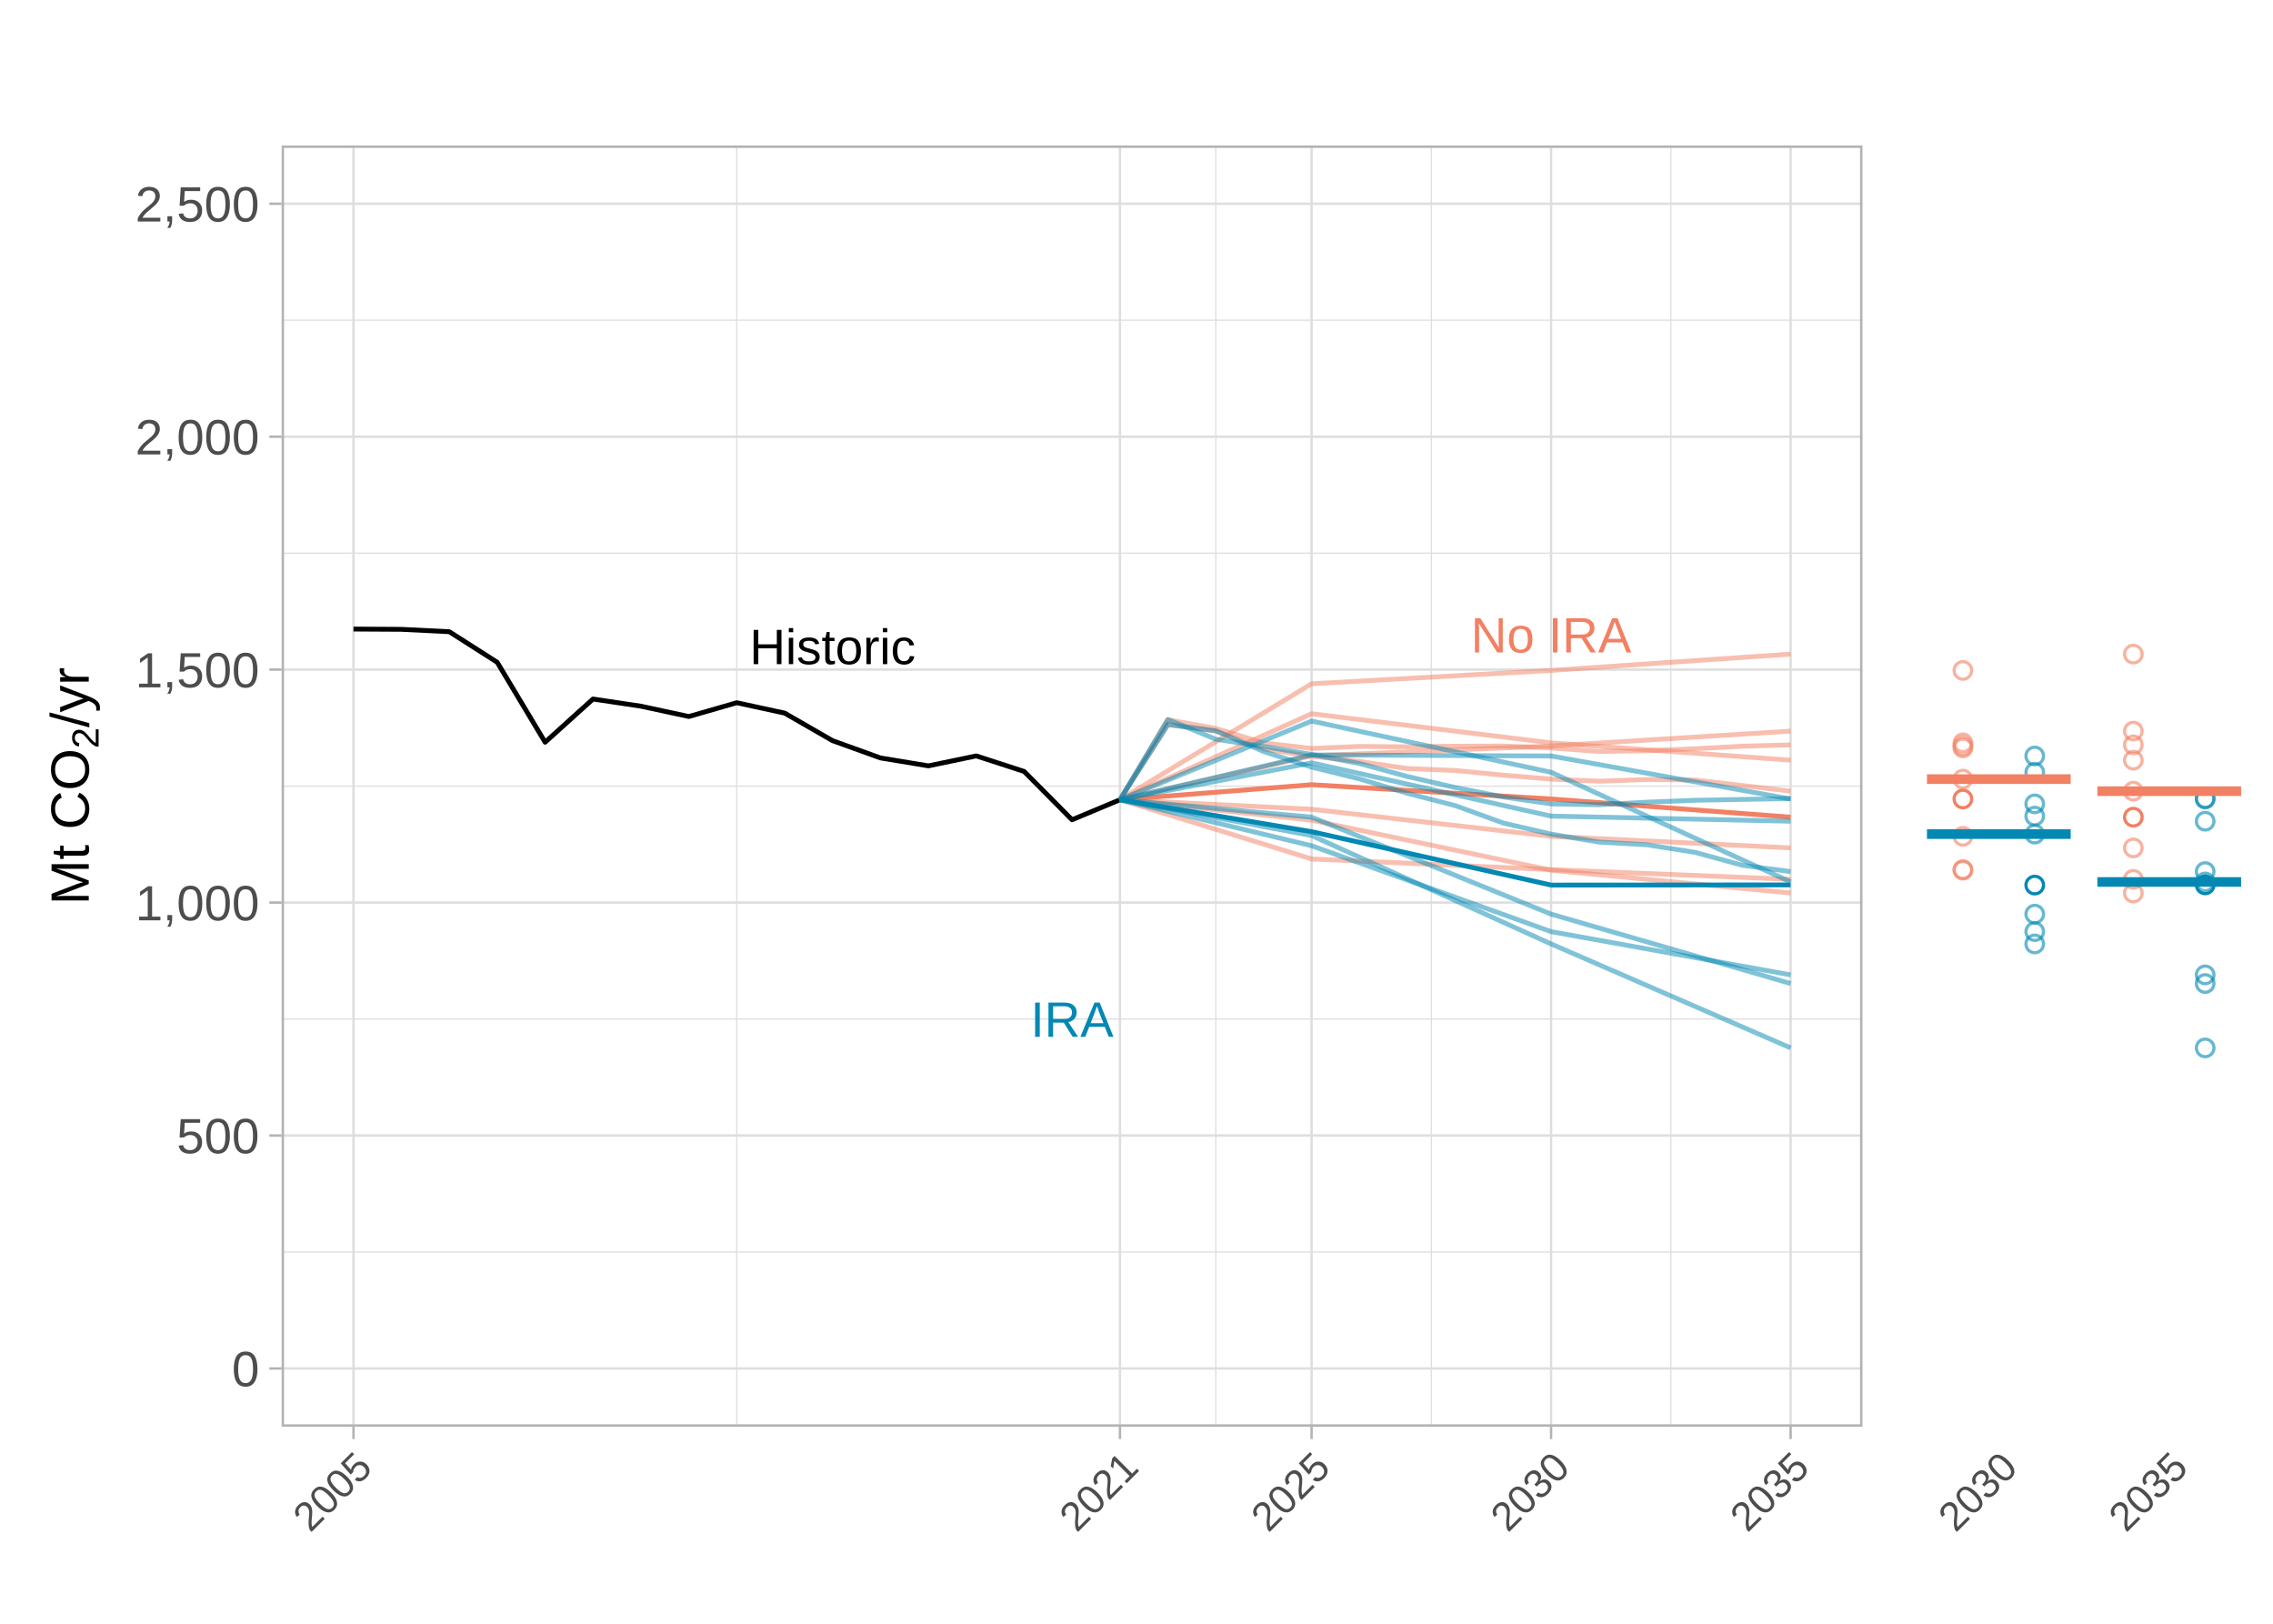
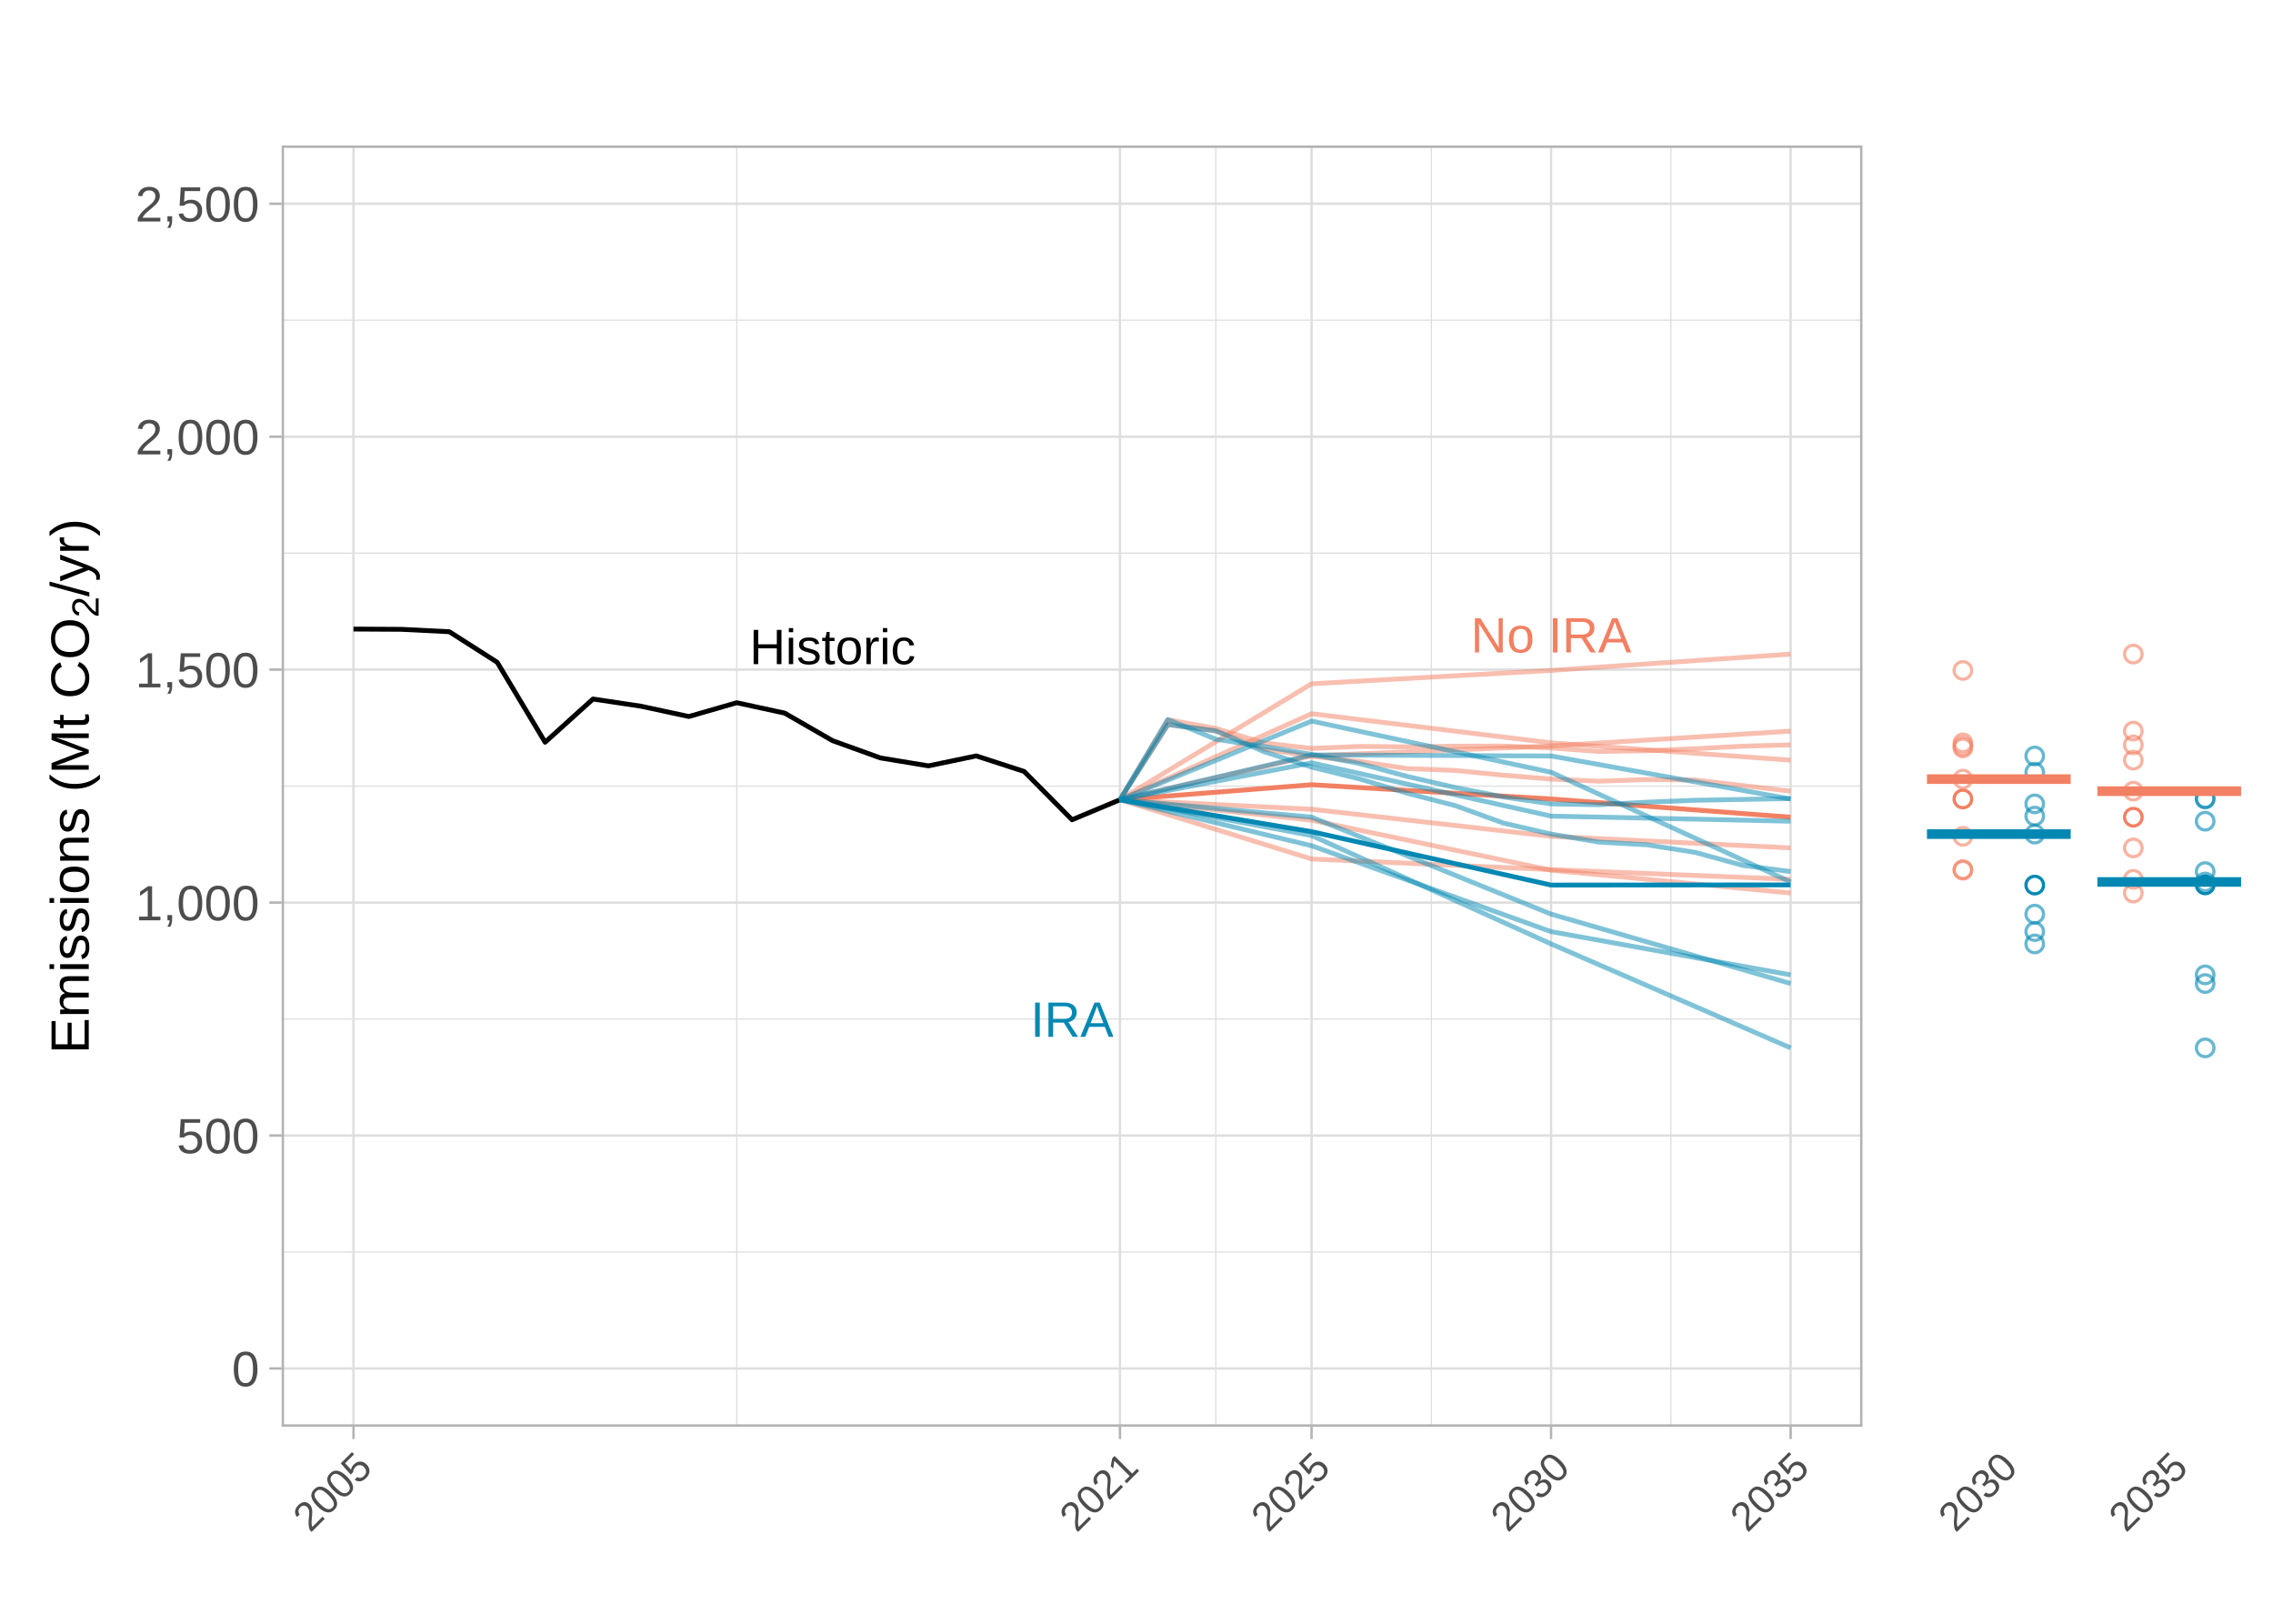
<svg xmlns="http://www.w3.org/2000/svg" class="svglite" width="504.00pt" height="360.00pt" viewBox="0 0 504.00 360.00">
  <defs>
    <style type="text/css">
    .svglite line, .svglite polyline, .svglite polygon, .svglite path, .svglite rect, .svglite circle {
      fill: none;
      stroke: #000000;
      stroke-linecap: round;
      stroke-linejoin: round;
      stroke-miterlimit: 10.00;
    }
    .svglite text {
      white-space: pre;
    }
  </style>
  </defs>
  <rect width="100%" height="100%" style="stroke: none; fill: #FFFFFF;" />
  <defs>
    <clipPath id="cpMC4wMHw1MDQuMDB8MC4wMHwzNjAuMDA=">
      <rect x="0.00" y="0.00" width="504.00" height="360.00" />
    </clipPath>
  </defs>
  <g clip-path="url(#cpMC4wMHw1MDQuMDB8MC4wMHwzNjAuMDA=)">
    <rect x="0" y="0.00" width="504.00" height="360.00" style="stroke-width: 1.07; stroke: #FFFFFF; fill: #FFFFFF;" />
  </g>
  <defs>
    <clipPath id="cpNS40OHw0MjIuOTR8NS40OHwzNTQuNTI=">
      <rect x="5.48" y="5.48" width="417.46" height="349.04" />
    </clipPath>
  </defs>
  <g clip-path="url(#cpNS40OHw0MjIuOTR8NS40OHwzNTQuNTI=)">
    <rect x="5.48" y="5.48" width="417.46" height="349.04" style="stroke-width: 1.07; stroke: #FFFFFF; fill: #FFFFFF;" />
  </g>
  <g clip-path="url(#cpMC4wMHw1MDQuMDB8MC4wMHwzNjAuMDA=)">
</g>
  <defs>
    <clipPath id="cpNjIuNDV8NDEyLjk3fDMyLjI2fDMxNi4zMg==">
      <rect x="62.45" y="32.26" width="350.52" height="284.06" />
    </clipPath>
  </defs>
  <g clip-path="url(#cpNjIuNDV8NDEyLjk3fDMyLjI2fDMxNi4zMg==)">
    <rect x="62.45" y="32.26" width="350.52" height="284.06" style="stroke-width: 1.07; stroke: none; fill: #FFFFFF;" />
    <polyline points="62.45,277.58 412.97,277.58 " style="stroke-width: 0.27; stroke: #DEDEDE; stroke-linecap: butt;" />
    <polyline points="62.45,225.93 412.97,225.93 " style="stroke-width: 0.27; stroke: #DEDEDE; stroke-linecap: butt;" />
    <polyline points="62.45,174.29 412.97,174.29 " style="stroke-width: 0.27; stroke: #DEDEDE; stroke-linecap: butt;" />
    <polyline points="62.45,122.64 412.97,122.64 " style="stroke-width: 0.27; stroke: #DEDEDE; stroke-linecap: butt;" />
    <polyline points="62.45,70.99 412.97,70.99 " style="stroke-width: 0.27; stroke: #DEDEDE; stroke-linecap: butt;" />
    <polyline points="163.36,316.32 163.36,32.26 " style="stroke-width: 0.27; stroke: #DEDEDE; stroke-linecap: butt;" />
    <polyline points="269.58,316.32 269.58,32.26 " style="stroke-width: 0.27; stroke: #DEDEDE; stroke-linecap: butt;" />
    <polyline points="317.38,316.32 317.38,32.26 " style="stroke-width: 0.27; stroke: #DEDEDE; stroke-linecap: butt;" />
    <polyline points="370.49,316.32 370.49,32.26 " style="stroke-width: 0.27; stroke: #DEDEDE; stroke-linecap: butt;" />
    <polyline points="62.45,303.40 412.97,303.40 " style="stroke-width: 0.53; stroke: #DEDEDE; stroke-linecap: butt;" />
    <polyline points="62.45,251.76 412.97,251.76 " style="stroke-width: 0.53; stroke: #DEDEDE; stroke-linecap: butt;" />
    <polyline points="62.45,200.11 412.97,200.11 " style="stroke-width: 0.53; stroke: #DEDEDE; stroke-linecap: butt;" />
    <polyline points="62.45,148.46 412.97,148.46 " style="stroke-width: 0.53; stroke: #DEDEDE; stroke-linecap: butt;" />
    <polyline points="62.45,96.82 412.97,96.82 " style="stroke-width: 0.53; stroke: #DEDEDE; stroke-linecap: butt;" />
    <polyline points="62.45,45.17 412.97,45.17 " style="stroke-width: 0.53; stroke: #DEDEDE; stroke-linecap: butt;" />
    <polyline points="78.38,316.32 78.38,32.26 " style="stroke-width: 0.53; stroke: #DEDEDE; stroke-linecap: butt;" />
    <polyline points="248.33,316.32 248.33,32.26 " style="stroke-width: 0.53; stroke: #DEDEDE; stroke-linecap: butt;" />
    <polyline points="290.82,316.32 290.82,32.26 " style="stroke-width: 0.53; stroke: #DEDEDE; stroke-linecap: butt;" />
    <polyline points="343.93,316.32 343.93,32.26 " style="stroke-width: 0.53; stroke: #DEDEDE; stroke-linecap: butt;" />
    <polyline points="397.04,316.32 397.04,32.26 " style="stroke-width: 0.53; stroke: #DEDEDE; stroke-linecap: butt;" />
    <polyline points="78.38,139.47 89.00,139.53 99.63,140.06 110.25,146.84 120.87,164.56 131.49,154.98 142.11,156.57 152.74,158.86 163.36,155.80 173.98,158.10 184.60,164.21 195.22,168.04 205.85,169.80 216.47,167.59 227.09,171.04 237.71,181.75 248.33,177.31 " style="stroke-width: 1.07; stroke-linecap: butt;" />
    <polyline points="248.33,177.31 290.82,173.98 343.93,177.14 397.04,181.18 " style="stroke-width: 1.07; stroke: #F28063; stroke-linecap: butt;" />
    <polyline points="248.33,177.31 290.82,179.42 343.93,185.42 397.04,187.99 " style="stroke-width: 1.07; stroke: #F28063; stroke-opacity: 0.50; stroke-linecap: butt;" />
    <polyline points="248.33,177.31 290.82,151.60 343.93,148.64 397.04,145.02 " style="stroke-width: 1.07; stroke: #F28063; stroke-opacity: 0.50; stroke-linecap: butt;" />
    <polyline points="248.33,177.31 290.82,167.56 343.93,165.39 397.04,162.10 " style="stroke-width: 1.07; stroke: #F28063; stroke-opacity: 0.50; stroke-linecap: butt;" />
    <polyline points="248.33,177.31 290.82,190.44 343.93,192.80 397.04,194.96 " style="stroke-width: 1.07; stroke: #F28063; stroke-opacity: 0.50; stroke-linecap: butt;" />
    <polyline points="248.33,177.31 258.96,160.64 269.58,162.07 280.20,166.07 290.82,167.67 301.44,168.82 312.06,170.40 322.69,170.82 333.31,171.86 343.93,172.74 354.55,173.20 365.17,172.83 375.80,172.93 386.42,174.17 397.04,175.41 " style="stroke-width: 1.07; stroke: #F28063; stroke-opacity: 0.50; stroke-linecap: butt;" />
    <polyline points="248.33,177.31 290.82,158.24 343.93,164.70 397.04,168.54 " style="stroke-width: 1.07; stroke: #F28063; stroke-opacity: 0.50; stroke-linecap: butt;" />
    <polyline points="248.33,177.31 290.82,181.84 343.93,192.94 397.04,197.99 " style="stroke-width: 1.07; stroke: #F28063; stroke-opacity: 0.50; stroke-linecap: butt;" />
    <polyline points="248.33,177.31 258.96,159.57 269.58,161.50 280.20,164.71 290.82,165.93 301.44,165.49 312.06,165.58 322.69,165.44 333.31,165.40 343.93,165.83 354.55,166.61 365.17,166.45 375.80,166.00 386.42,165.44 397.04,165.15 " style="stroke-width: 1.07; stroke: #F28063; stroke-opacity: 0.50; stroke-linecap: butt;" />
    <polyline points="248.33,177.31 290.82,184.39 343.93,196.23 397.04,196.19 " style="stroke-width: 1.07; stroke: #0388B3; stroke-linecap: butt;" />
    <polyline points="248.33,177.31 290.82,181.17 343.93,202.67 397.04,218.06 " style="stroke-width: 1.07; stroke: #0388B3; stroke-opacity: 0.50; stroke-linecap: butt;" />
    <polyline points="248.33,177.31 290.82,169.13 343.93,180.94 397.04,182.07 " style="stroke-width: 1.07; stroke: #0388B3; stroke-opacity: 0.50; stroke-linecap: butt;" />
    <polyline points="248.33,177.31 290.82,167.38 343.93,167.61 397.04,177.15 " style="stroke-width: 1.07; stroke: #0388B3; stroke-opacity: 0.50; stroke-linecap: butt;" />
    <polyline points="248.33,177.31 290.82,187.51 343.93,206.55 397.04,216.14 " style="stroke-width: 1.07; stroke: #0388B3; stroke-opacity: 0.50; stroke-linecap: butt;" />
    <polyline points="248.33,177.31 258.96,160.66 269.58,162.03 280.20,166.63 290.82,170.08 301.44,172.69 312.06,175.88 322.69,178.62 333.31,182.47 343.93,184.93 354.55,186.70 365.17,187.30 375.80,188.97 386.42,191.86 397.04,193.24 " style="stroke-width: 1.07; stroke: #0388B3; stroke-opacity: 0.50; stroke-linecap: butt;" />
    <polyline points="248.33,177.31 290.82,159.87 343.93,171.22 397.04,195.54 " style="stroke-width: 1.07; stroke: #0388B3; stroke-opacity: 0.50; stroke-linecap: butt;" />
    <polyline points="248.33,177.31 290.82,185.25 343.93,209.28 397.04,232.33 " style="stroke-width: 1.07; stroke: #0388B3; stroke-opacity: 0.50; stroke-linecap: butt;" />
    <polyline points="248.33,177.31 258.96,159.53 269.58,163.90 280.20,165.52 290.82,167.26 301.44,169.28 312.06,172.16 322.69,174.60 333.31,176.69 343.93,178.23 354.55,178.42 365.17,177.85 375.80,177.43 386.42,177.24 397.04,177.05 " style="stroke-width: 1.07; stroke: #0388B3; stroke-opacity: 0.50; stroke-linecap: butt;" />
    <text x="184.60" y="147.25" text-anchor="middle" style="font-size: 11.04px; font-family: &quot;Arial&quot;;" textLength="36.76px" lengthAdjust="spacingAndGlyphs">Historic</text>
    <text x="343.93" y="144.66" text-anchor="middle" style="font-size: 11.04px;fill: #F28063; font-family: &quot;Arial&quot;;" textLength="35.55px" lengthAdjust="spacingAndGlyphs">No IRA</text>
    <text x="237.71" y="229.88" text-anchor="middle" style="font-size: 11.04px;fill: #0388B3; font-family: &quot;Arial&quot;;" textLength="18.39px" lengthAdjust="spacingAndGlyphs">IRA</text>
    <rect x="62.45" y="32.26" width="350.52" height="284.06" style="stroke-width: 1.07; stroke: #B3B3B3;" />
  </g>
  <g clip-path="url(#cpMC4wMHw1MDQuMDB8MC4wMHwzNjAuMDA=)">
    <text x="57.52" y="307.34" text-anchor="end" style="font-size: 11.00px;fill: #4D4D4D; font-family: &quot;Arial&quot;;" textLength="6.12px" lengthAdjust="spacingAndGlyphs">0</text>
    <text x="57.52" y="255.69" text-anchor="end" style="font-size: 11.00px;fill: #4D4D4D; font-family: &quot;Arial&quot;;" textLength="18.36px" lengthAdjust="spacingAndGlyphs">500</text>
    <text x="57.52" y="204.05" text-anchor="end" style="font-size: 11.00px;fill: #4D4D4D; font-family: &quot;Arial&quot;;" textLength="27.54px" lengthAdjust="spacingAndGlyphs">1,000</text>
    <text x="57.52" y="152.40" text-anchor="end" style="font-size: 11.00px;fill: #4D4D4D; font-family: &quot;Arial&quot;;" textLength="27.54px" lengthAdjust="spacingAndGlyphs">1,500</text>
    <text x="57.52" y="100.75" text-anchor="end" style="font-size: 11.00px;fill: #4D4D4D; font-family: &quot;Arial&quot;;" textLength="27.54px" lengthAdjust="spacingAndGlyphs">2,000</text>
    <text x="57.52" y="49.11" text-anchor="end" style="font-size: 11.00px;fill: #4D4D4D; font-family: &quot;Arial&quot;;" textLength="27.54px" lengthAdjust="spacingAndGlyphs">2,500</text>
    <polyline points="59.71,303.40 62.45,303.40 " style="stroke-width: 0.53; stroke: #B3B3B3; stroke-linecap: butt;" />
    <polyline points="59.71,251.76 62.45,251.76 " style="stroke-width: 0.53; stroke: #B3B3B3; stroke-linecap: butt;" />
    <polyline points="59.71,200.11 62.45,200.11 " style="stroke-width: 0.53; stroke: #B3B3B3; stroke-linecap: butt;" />
    <polyline points="59.71,148.46 62.45,148.46 " style="stroke-width: 0.53; stroke: #B3B3B3; stroke-linecap: butt;" />
    <polyline points="59.71,96.82 62.45,96.82 " style="stroke-width: 0.53; stroke: #B3B3B3; stroke-linecap: butt;" />
    <polyline points="59.71,45.17 62.45,45.17 " style="stroke-width: 0.53; stroke: #B3B3B3; stroke-linecap: butt;" />
    <polyline points="78.38,319.05 78.38,316.32 " style="stroke-width: 0.53; stroke: #B3B3B3; stroke-linecap: butt;" />
    <polyline points="248.33,319.05 248.33,316.32 " style="stroke-width: 0.53; stroke: #B3B3B3; stroke-linecap: butt;" />
    <polyline points="290.82,319.05 290.82,316.32 " style="stroke-width: 0.53; stroke: #B3B3B3; stroke-linecap: butt;" />
    <polyline points="343.93,319.05 343.93,316.32 " style="stroke-width: 0.53; stroke: #B3B3B3; stroke-linecap: butt;" />
    <polyline points="397.04,319.05 397.04,316.32 " style="stroke-width: 0.53; stroke: #B3B3B3; stroke-linecap: butt;" />
    <text transform="translate(82.94,325.80) rotate(-45)" text-anchor="end" style="font-size: 9.00px;fill: #4D4D4D; font-family: &quot;Arial&quot;;" textLength="20.02px" lengthAdjust="spacingAndGlyphs">2005</text>
    <text transform="translate(252.89,325.80) rotate(-45)" text-anchor="end" style="font-size: 9.00px;fill: #4D4D4D; font-family: &quot;Arial&quot;;" textLength="20.02px" lengthAdjust="spacingAndGlyphs">2021</text>
    <text transform="translate(295.38,325.80) rotate(-45)" text-anchor="end" style="font-size: 9.00px;fill: #4D4D4D; font-family: &quot;Arial&quot;;" textLength="20.02px" lengthAdjust="spacingAndGlyphs">2025</text>
    <text transform="translate(348.49,325.80) rotate(-45)" text-anchor="end" style="font-size: 9.00px;fill: #4D4D4D; font-family: &quot;Arial&quot;;" textLength="20.02px" lengthAdjust="spacingAndGlyphs">2030</text>
    <text transform="translate(401.60,325.80) rotate(-45)" text-anchor="end" style="font-size: 9.00px;fill: #4D4D4D; font-family: &quot;Arial&quot;;" textLength="20.02px" lengthAdjust="spacingAndGlyphs">2035</text>
-     <text transform="translate(19.68,200.62) rotate(-90)" style="font-size: 12.00px; font-family: &quot;Arial&quot;;" textLength="25.34px" lengthAdjust="spacingAndGlyphs">Mt C</text>
-     <text transform="translate(19.68,175.29) rotate(-90)" style="font-size: 12.00px; font-family: &quot;Arial&quot;;" textLength="9.34px" lengthAdjust="spacingAndGlyphs">O</text>
-     <text transform="translate(21.86,165.95) rotate(-90)" style="font-size: 8.40px; font-family: &quot;Arial&quot;;" textLength="4.67px" lengthAdjust="spacingAndGlyphs">2</text>
-     <text transform="translate(19.68,161.28) rotate(-90)" style="font-size: 12.00px; font-family: &quot;Arial&quot;;" textLength="13.33px" lengthAdjust="spacingAndGlyphs">/yr</text>
+     <text transform="translate(19.68,233.64) rotate(-90)" style="font-size: 12.00px; font-family: &quot;Arial&quot;;" textLength="87.36px" lengthAdjust="spacingAndGlyphs">Emissions (Mt C</text>
+     <text transform="translate(19.68,146.27) rotate(-90)" style="font-size: 12.00px; font-family: &quot;Arial&quot;;" textLength="9.34px" lengthAdjust="spacingAndGlyphs">O</text>
+     <text transform="translate(21.86,136.93) rotate(-90)" style="font-size: 8.40px; font-family: &quot;Arial&quot;;" textLength="4.67px" lengthAdjust="spacingAndGlyphs">2</text>
+     <text transform="translate(19.68,132.27) rotate(-90)" style="font-size: 12.00px; font-family: &quot;Arial&quot;;" textLength="17.33px" lengthAdjust="spacingAndGlyphs">/yr)</text>
  </g>
  <defs>
    <clipPath id="cpNDIyLjk0fDQ2MC43M3w1LjQ4fDM1NC41Mg==">
      <rect x="422.94" y="5.48" width="37.79" height="349.04" />
    </clipPath>
  </defs>
  <g clip-path="url(#cpNDIyLjk0fDQ2MC43M3w1LjQ4fDM1NC41Mg==)">
    <rect x="422.94" y="5.48" width="37.79" height="349.04" style="stroke-width: 1.07; stroke: #FFFFFF; fill: #FFFFFF;" />
  </g>
  <g clip-path="url(#cpMC4wMHw1MDQuMDB8MC4wMHwzNjAuMDA=)">
</g>
  <defs>
    <clipPath id="cpNDI1LjY4fDQ2MC43M3wzMi4yNnwzMTYuMzI=">
      <rect x="425.68" y="32.26" width="35.05" height="284.06" />
    </clipPath>
  </defs>
  <g clip-path="url(#cpNDI1LjY4fDQ2MC43M3wzMi4yNnwzMTYuMzI=)">
    <rect x="425.68" y="32.26" width="35.05" height="284.06" style="stroke-width: 1.07; stroke: none; fill: #FFFFFF;" />
    <circle cx="451.17" cy="178.23" r="1.95" style="stroke-width: 0.71; stroke: #0388B3; stroke-opacity: 0.60;" />
    <circle cx="435.24" cy="165.83" r="1.95" style="stroke-width: 0.71; stroke: #F28063; stroke-opacity: 0.60;" />
    <circle cx="451.17" cy="202.67" r="1.95" style="stroke-width: 0.71; stroke: #0388B3; stroke-opacity: 0.60;" />
    <circle cx="435.24" cy="185.42" r="1.95" style="stroke-width: 0.71; stroke: #F28063; stroke-opacity: 0.60;" />
    <circle cx="451.17" cy="180.94" r="1.95" style="stroke-width: 0.71; stroke: #0388B3; stroke-opacity: 0.60;" />
    <circle cx="435.24" cy="148.64" r="1.95" style="stroke-width: 0.71; stroke: #F28063; stroke-opacity: 0.60;" />
    <circle cx="451.17" cy="167.61" r="1.95" style="stroke-width: 0.71; stroke: #0388B3; stroke-opacity: 0.60;" />
    <circle cx="435.24" cy="165.39" r="1.95" style="stroke-width: 0.71; stroke: #F28063; stroke-opacity: 0.60;" />
    <circle cx="451.17" cy="206.55" r="1.95" style="stroke-width: 0.71; stroke: #0388B3; stroke-opacity: 0.60;" />
    <circle cx="435.24" cy="192.80" r="1.95" style="stroke-width: 0.71; stroke: #F28063; stroke-opacity: 0.60;" />
    <circle cx="451.17" cy="184.93" r="1.95" style="stroke-width: 0.71; stroke: #0388B3; stroke-opacity: 0.60;" />
    <circle cx="435.24" cy="172.74" r="1.95" style="stroke-width: 0.71; stroke: #F28063; stroke-opacity: 0.60;" />
    <circle cx="451.17" cy="171.22" r="1.95" style="stroke-width: 0.71; stroke: #0388B3; stroke-opacity: 0.60;" />
    <circle cx="435.24" cy="164.70" r="1.95" style="stroke-width: 0.71; stroke: #F28063; stroke-opacity: 0.60;" />
    <circle cx="451.17" cy="209.28" r="1.95" style="stroke-width: 0.71; stroke: #0388B3; stroke-opacity: 0.60;" />
    <circle cx="435.24" cy="192.94" r="1.95" style="stroke-width: 0.71; stroke: #F28063; stroke-opacity: 0.60;" />
    <circle cx="451.17" cy="196.23" r="1.95" style="stroke-width: 0.71; stroke: #0388B3;" />
    <circle cx="435.24" cy="177.14" r="1.95" style="stroke-width: 0.71; stroke: #F28063;" />
    <line x1="427.27" y1="172.74" x2="459.14" y2="172.74" style="stroke-width: 2.13; stroke: #F28063; stroke-linecap: butt;" />
    <line x1="427.27" y1="184.93" x2="459.14" y2="184.93" style="stroke-width: 2.13; stroke: #0388B3; stroke-linecap: butt;" />
  </g>
  <g clip-path="url(#cpMC4wMHw1MDQuMDB8MC4wMHwzNjAuMDA=)">
    <text transform="translate(447.76,325.80) rotate(-45)" text-anchor="end" style="font-size: 9.00px;fill: #4D4D4D; font-family: &quot;Arial&quot;;" textLength="20.02px" lengthAdjust="spacingAndGlyphs">2030</text>
  </g>
  <defs>
    <clipPath id="cpNDYwLjczfDQ5OC41Mnw1LjQ4fDM1NC41Mg==">
      <rect x="460.73" y="5.48" width="37.79" height="349.04" />
    </clipPath>
  </defs>
  <g clip-path="url(#cpNDYwLjczfDQ5OC41Mnw1LjQ4fDM1NC41Mg==)">
    <rect x="460.73" y="5.48" width="37.79" height="349.04" style="stroke-width: 1.07; stroke: #FFFFFF; fill: #FFFFFF;" />
  </g>
  <g clip-path="url(#cpMC4wMHw1MDQuMDB8MC4wMHwzNjAuMDA=)">
</g>
  <defs>
    <clipPath id="cpNDYzLjQ3fDQ5OC41MnwzMi4yNnwzMTYuMzI=">
      <rect x="463.47" y="32.26" width="35.05" height="284.06" />
    </clipPath>
  </defs>
  <g clip-path="url(#cpNDYzLjQ3fDQ5OC41MnwzMi4yNnwzMTYuMzI=)">
    <rect x="463.47" y="32.26" width="35.05" height="284.06" style="stroke-width: 1.07; stroke: none; fill: #FFFFFF;" />
    <circle cx="488.96" cy="177.05" r="1.95" style="stroke-width: 0.71; stroke: #0388B3; stroke-opacity: 0.60;" />
    <circle cx="473.03" cy="165.15" r="1.95" style="stroke-width: 0.71; stroke: #F28063; stroke-opacity: 0.60;" />
    <circle cx="488.96" cy="218.06" r="1.95" style="stroke-width: 0.71; stroke: #0388B3; stroke-opacity: 0.60;" />
    <circle cx="473.03" cy="187.99" r="1.95" style="stroke-width: 0.71; stroke: #F28063; stroke-opacity: 0.60;" />
    <circle cx="488.96" cy="182.07" r="1.95" style="stroke-width: 0.71; stroke: #0388B3; stroke-opacity: 0.60;" />
    <circle cx="473.03" cy="145.02" r="1.95" style="stroke-width: 0.71; stroke: #F28063; stroke-opacity: 0.60;" />
    <circle cx="488.96" cy="177.15" r="1.95" style="stroke-width: 0.71; stroke: #0388B3; stroke-opacity: 0.60;" />
    <circle cx="473.03" cy="162.10" r="1.95" style="stroke-width: 0.71; stroke: #F28063; stroke-opacity: 0.60;" />
    <circle cx="488.96" cy="216.14" r="1.95" style="stroke-width: 0.71; stroke: #0388B3; stroke-opacity: 0.60;" />
    <circle cx="473.03" cy="194.96" r="1.95" style="stroke-width: 0.71; stroke: #F28063; stroke-opacity: 0.60;" />
    <circle cx="488.96" cy="193.24" r="1.95" style="stroke-width: 0.71; stroke: #0388B3; stroke-opacity: 0.60;" />
    <circle cx="473.03" cy="175.41" r="1.95" style="stroke-width: 0.71; stroke: #F28063; stroke-opacity: 0.60;" />
    <circle cx="488.96" cy="195.54" r="1.95" style="stroke-width: 0.71; stroke: #0388B3; stroke-opacity: 0.60;" />
    <circle cx="473.03" cy="168.54" r="1.95" style="stroke-width: 0.71; stroke: #F28063; stroke-opacity: 0.60;" />
    <circle cx="488.96" cy="232.33" r="1.95" style="stroke-width: 0.71; stroke: #0388B3; stroke-opacity: 0.60;" />
    <circle cx="473.03" cy="197.99" r="1.95" style="stroke-width: 0.71; stroke: #F28063; stroke-opacity: 0.60;" />
    <circle cx="488.96" cy="196.19" r="1.95" style="stroke-width: 0.71; stroke: #0388B3;" />
    <circle cx="473.03" cy="181.18" r="1.95" style="stroke-width: 0.71; stroke: #F28063;" />
    <line x1="465.06" y1="175.41" x2="496.93" y2="175.41" style="stroke-width: 2.13; stroke: #F28063; stroke-linecap: butt;" />
    <line x1="465.06" y1="195.54" x2="496.93" y2="195.54" style="stroke-width: 2.13; stroke: #0388B3; stroke-linecap: butt;" />
  </g>
  <g clip-path="url(#cpMC4wMHw1MDQuMDB8MC4wMHwzNjAuMDA=)">
    <text transform="translate(485.55,325.80) rotate(-45)" text-anchor="end" style="font-size: 9.00px;fill: #4D4D4D; font-family: &quot;Arial&quot;;" textLength="20.02px" lengthAdjust="spacingAndGlyphs">2035</text>
  </g>
</svg>
